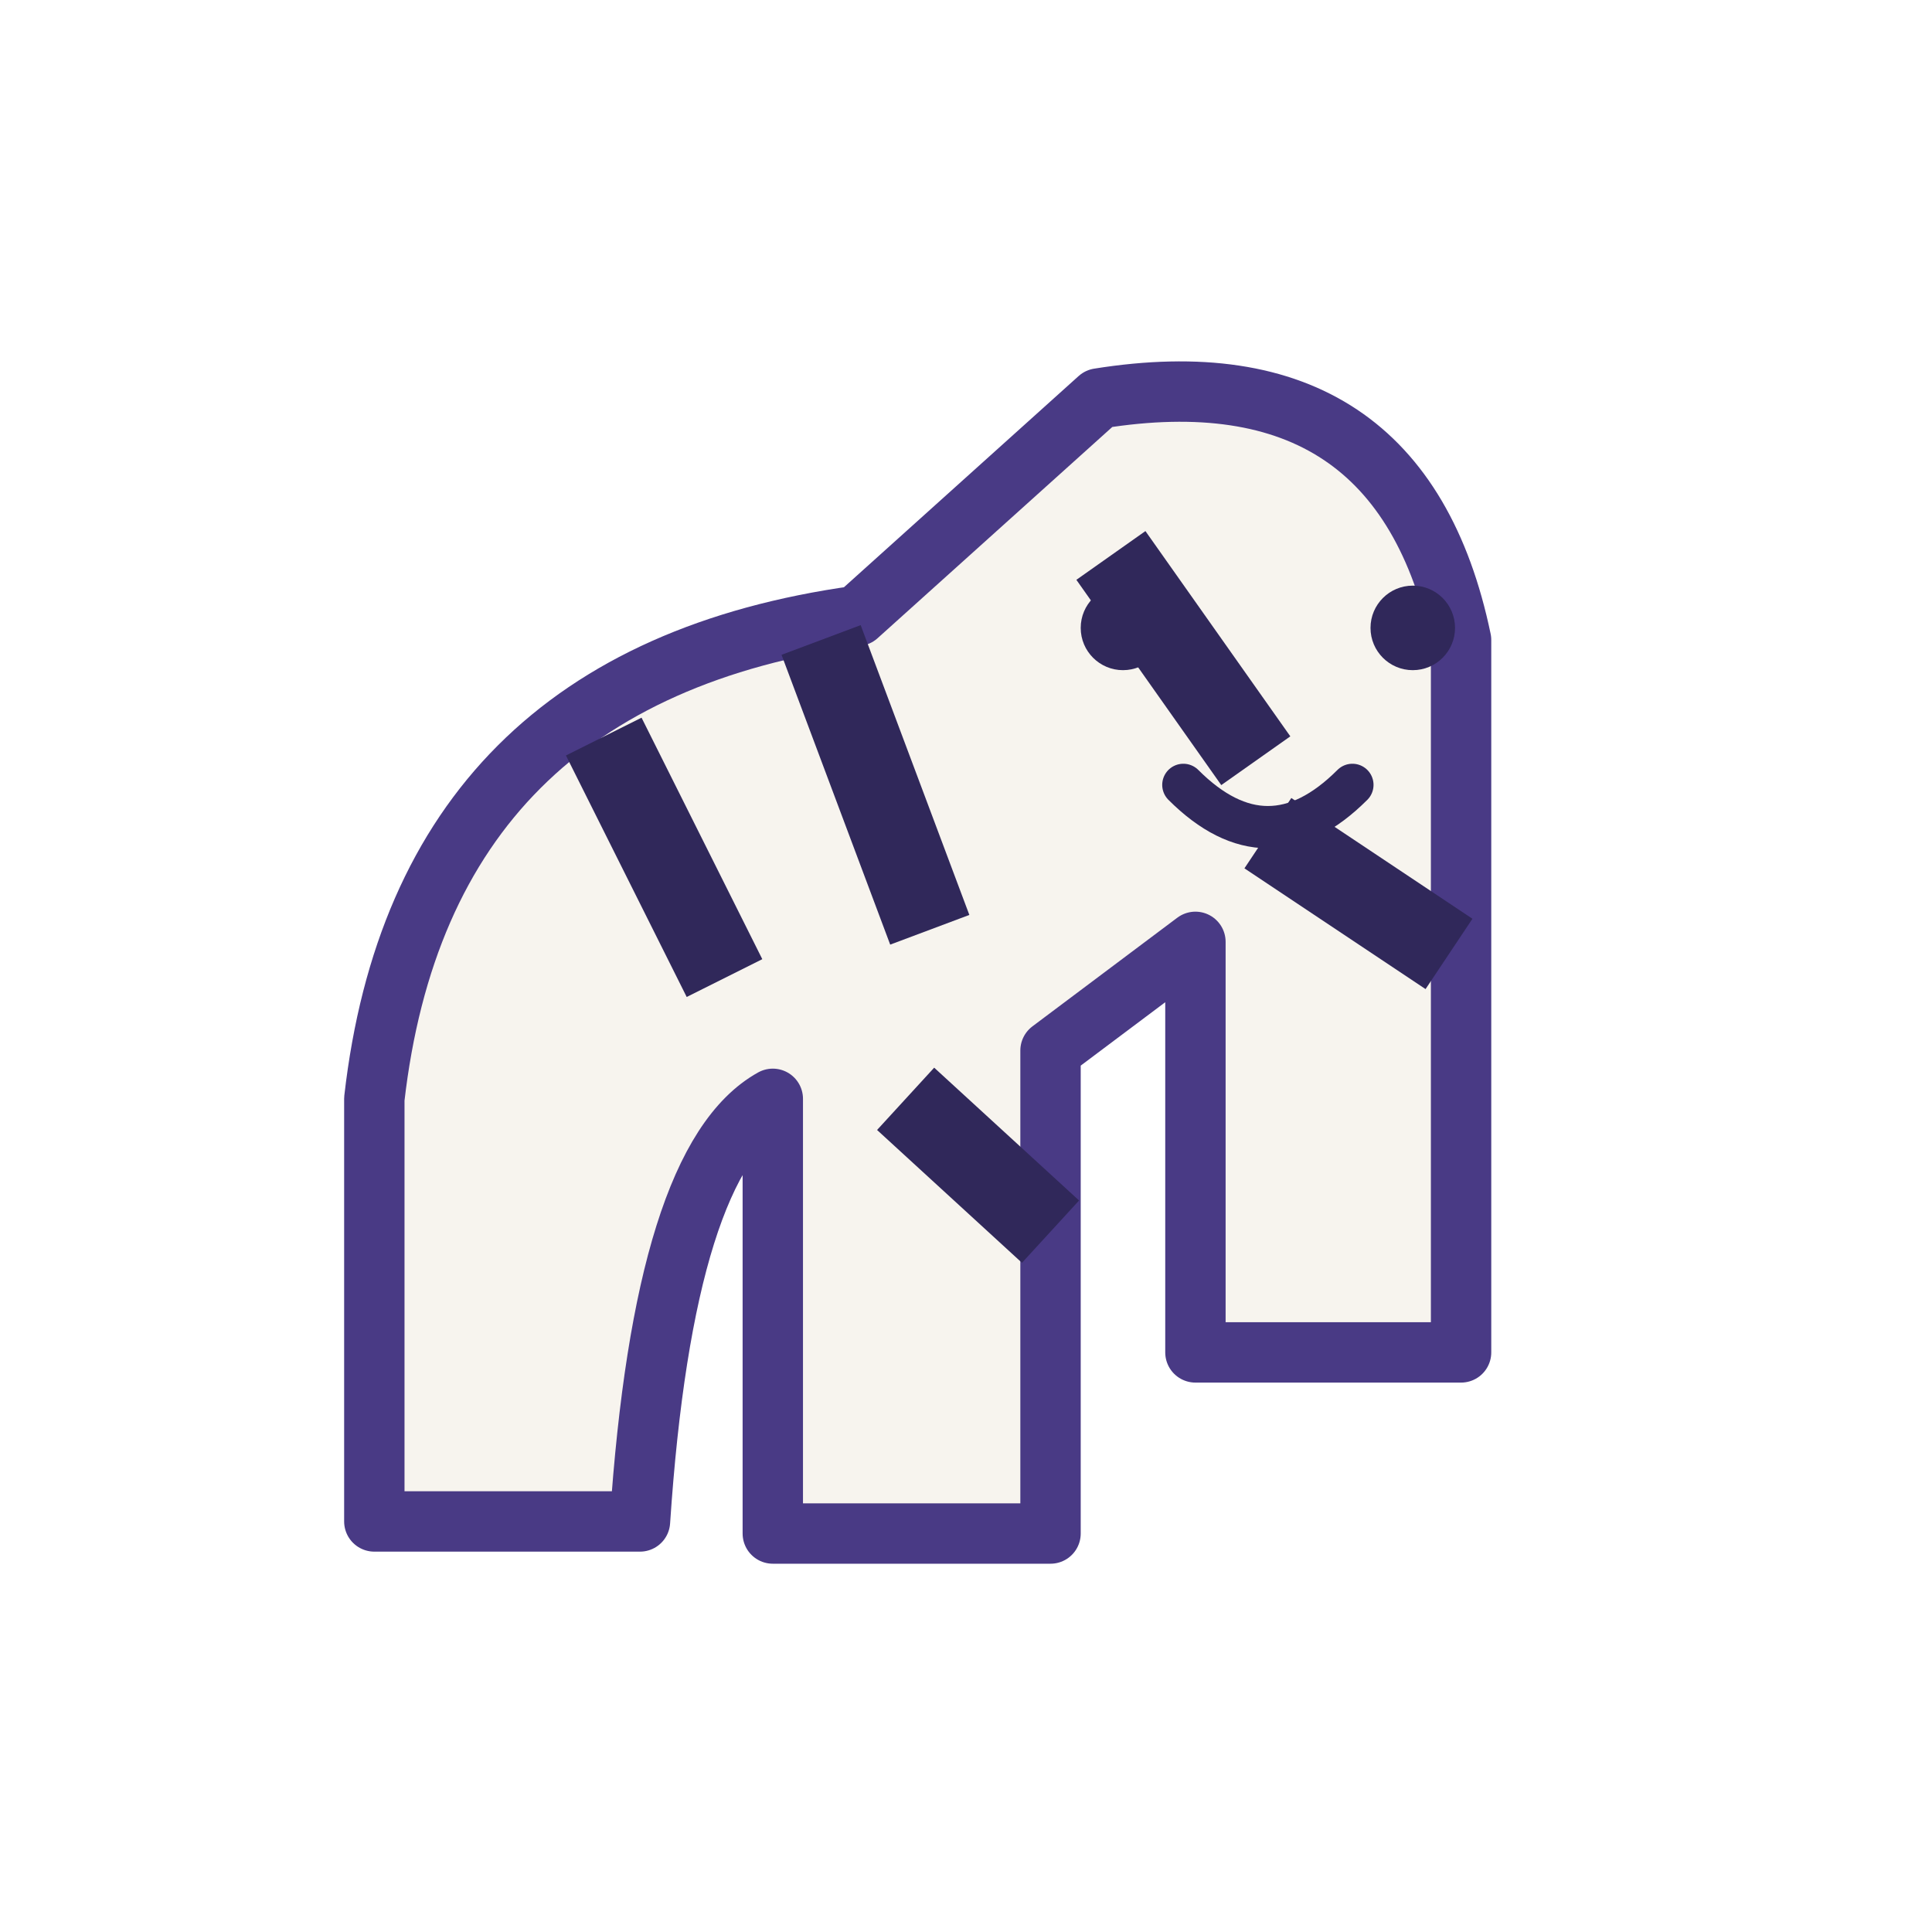
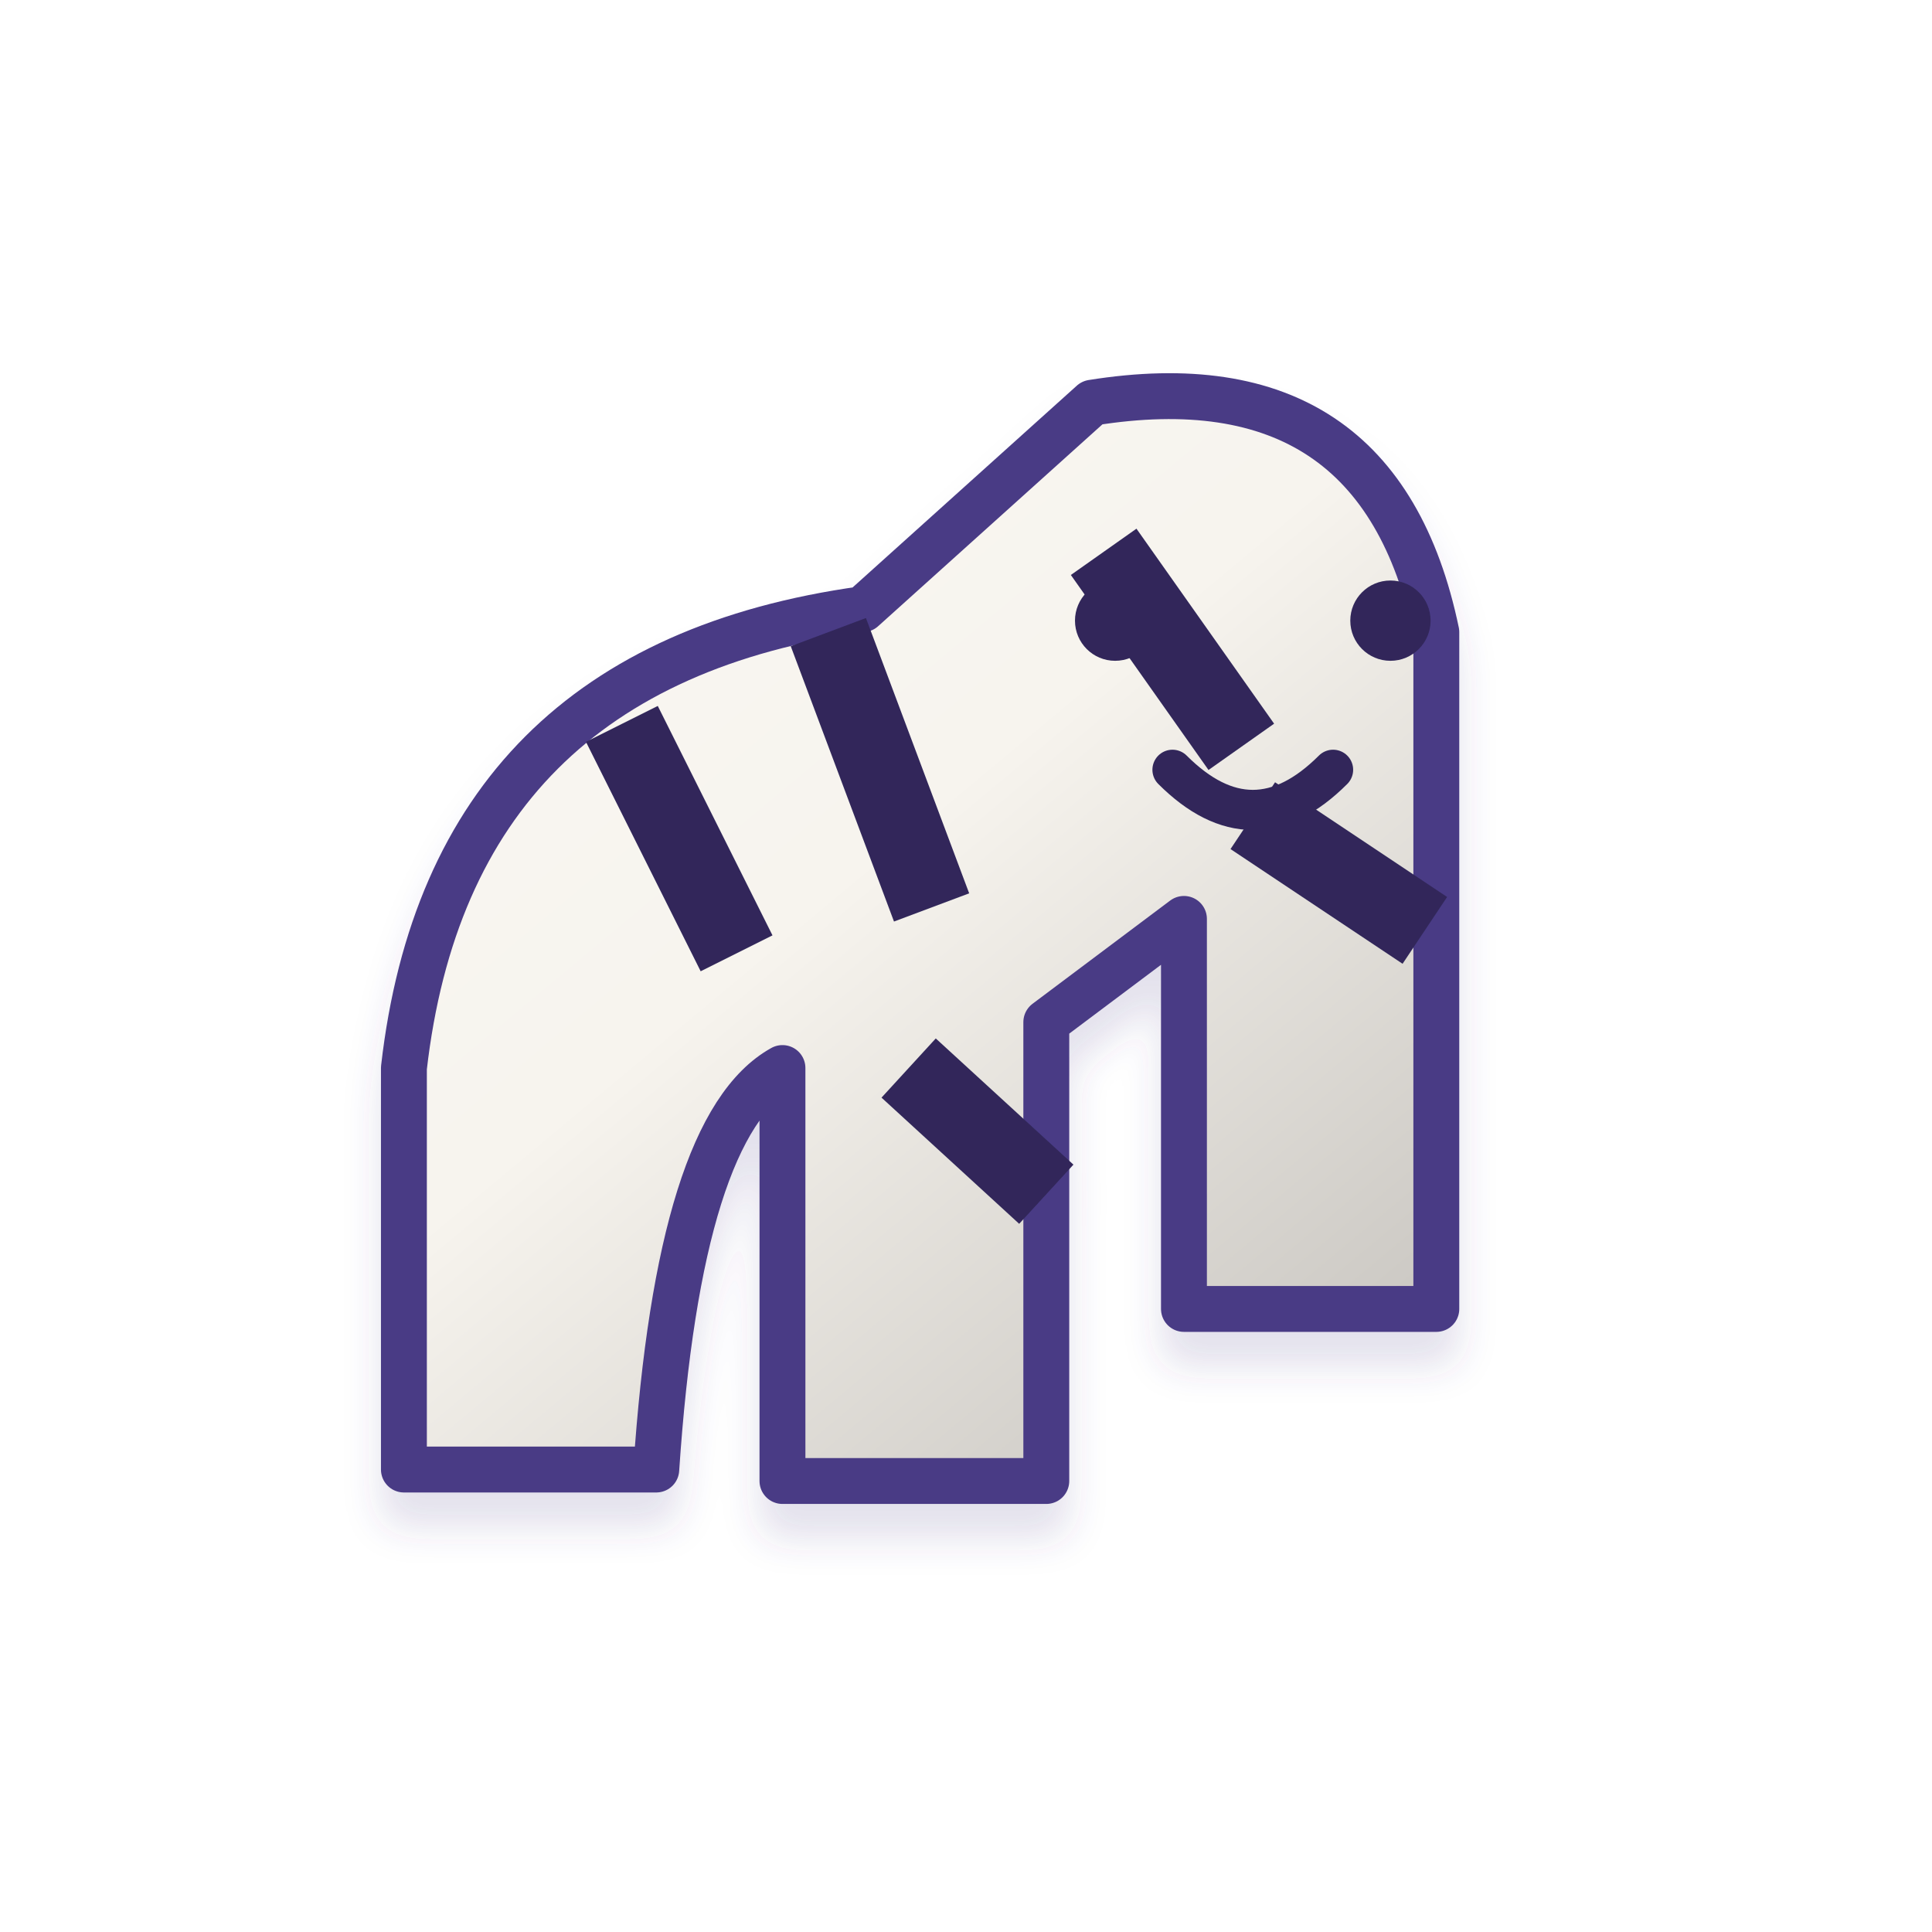
- <svg xmlns="http://www.w3.org/2000/svg" viewBox="0 0 160 160" role="img">
-   <path d="M31 91q4-35 40-40l20-18q25-4 30 20v59H99V78l-12 9v40H64V91q-9 5-11 35H31z" fill="#f7f4ee" stroke="#493a85" stroke-width="5" stroke-linecap="round" stroke-linejoin="round" />
-   <g fill="none" stroke="#30285a" stroke-width="7">
-     <path d="m50 61 10 20M68 53l9 24M92 46l12 17M105 69l15 10M75 91l12 11" />
+ <svg xmlns="http://www.w3.org/2000/svg" viewBox="0 0 160 160" role="img" data-art-direction="soft-toy">
+   <defs>
+     <linearGradient id="material-0" x1="0" y1="0" x2=".8" y2="1">
+       <stop stop-color="#f9f7f3" />
+       <stop offset=".48" stop-color="#f7f4ee" />
+       <stop offset="1" stop-color="#cbc8c3" />
+     </linearGradient>
+     <filter id="soft-shadow" x="-15%" y="-15%" width="130%" height="140%" color-interpolation-filters="sRGB">
+       <feDropShadow dx="0" dy="3" stdDeviation="1.6" flood-color="#493a85" flood-opacity=".16" />
+     </filter>
+   </defs>
+   <g transform="translate(4 2) scale(.95)" filter="url(#soft-shadow)">
+     <path d="M31 91q4-35 40-40l20-18q25-4 30 20v59H99V78l-12 9v40H64V91q-9 5-11 35H31z" fill="url(#material-0)" stroke="#493a85" stroke-width="4" stroke-linecap="round" stroke-linejoin="round" />
+     <g fill="none" stroke="#30285a" stroke-width="7">
+       <path d="m50 61 10 20M68 53l9 24M92 46l12 17M105 69l15 10M75 91l12 11" />
+     </g>
+     <circle cx="93" cy="52" r="3.5" fill="#30285a" />
+     <circle cx="117" cy="52" r="3.5" fill="#30285a" />
+     <path d="M98 65q7 7 14 0" fill="none" stroke="#30285a" stroke-width="3.5" stroke-linecap="round" />
  </g>
-   <circle cx="93" cy="52" r="3.5" fill="#30285a" />
-   <circle cx="117" cy="52" r="3.5" fill="#30285a" />
-   <path d="M98 65q7 7 14 0" fill="none" stroke="#30285a" stroke-width="3.5" stroke-linecap="round" />
</svg>
